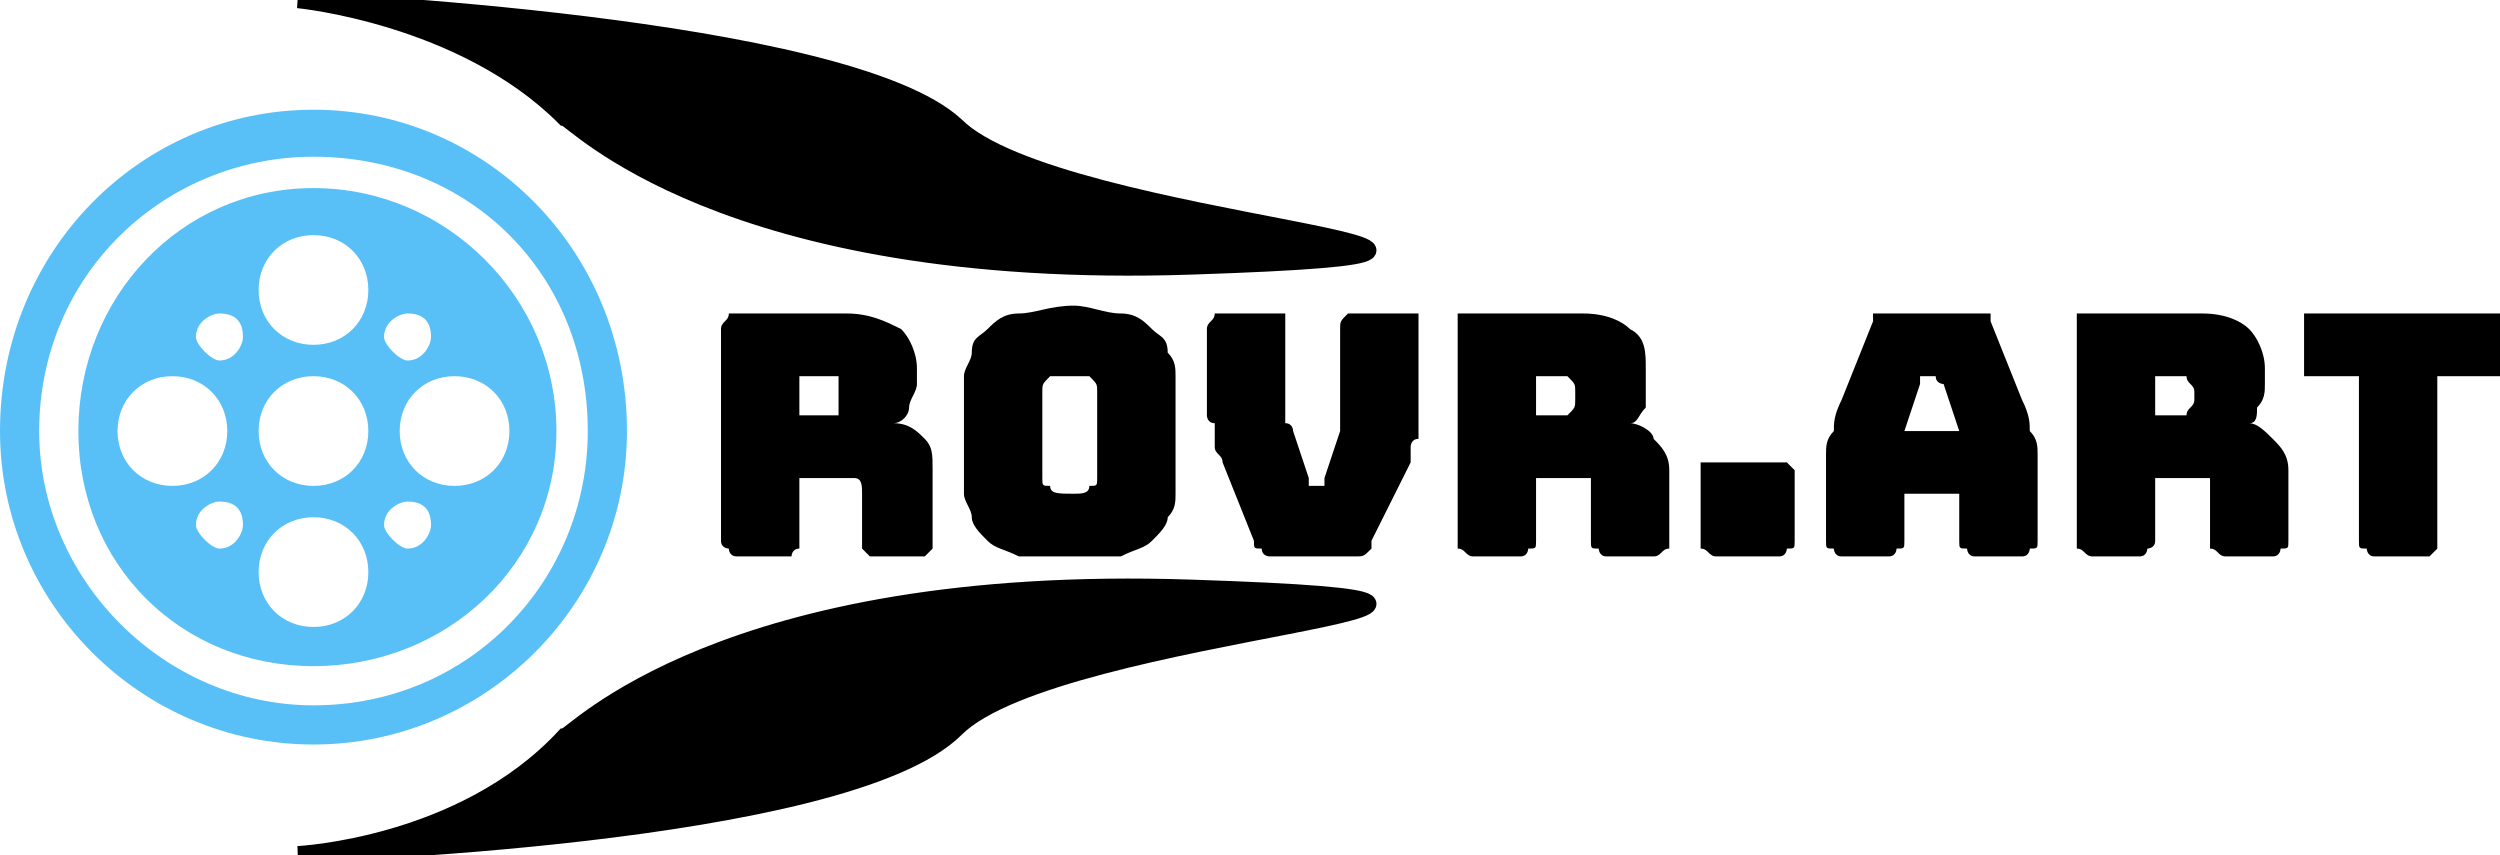
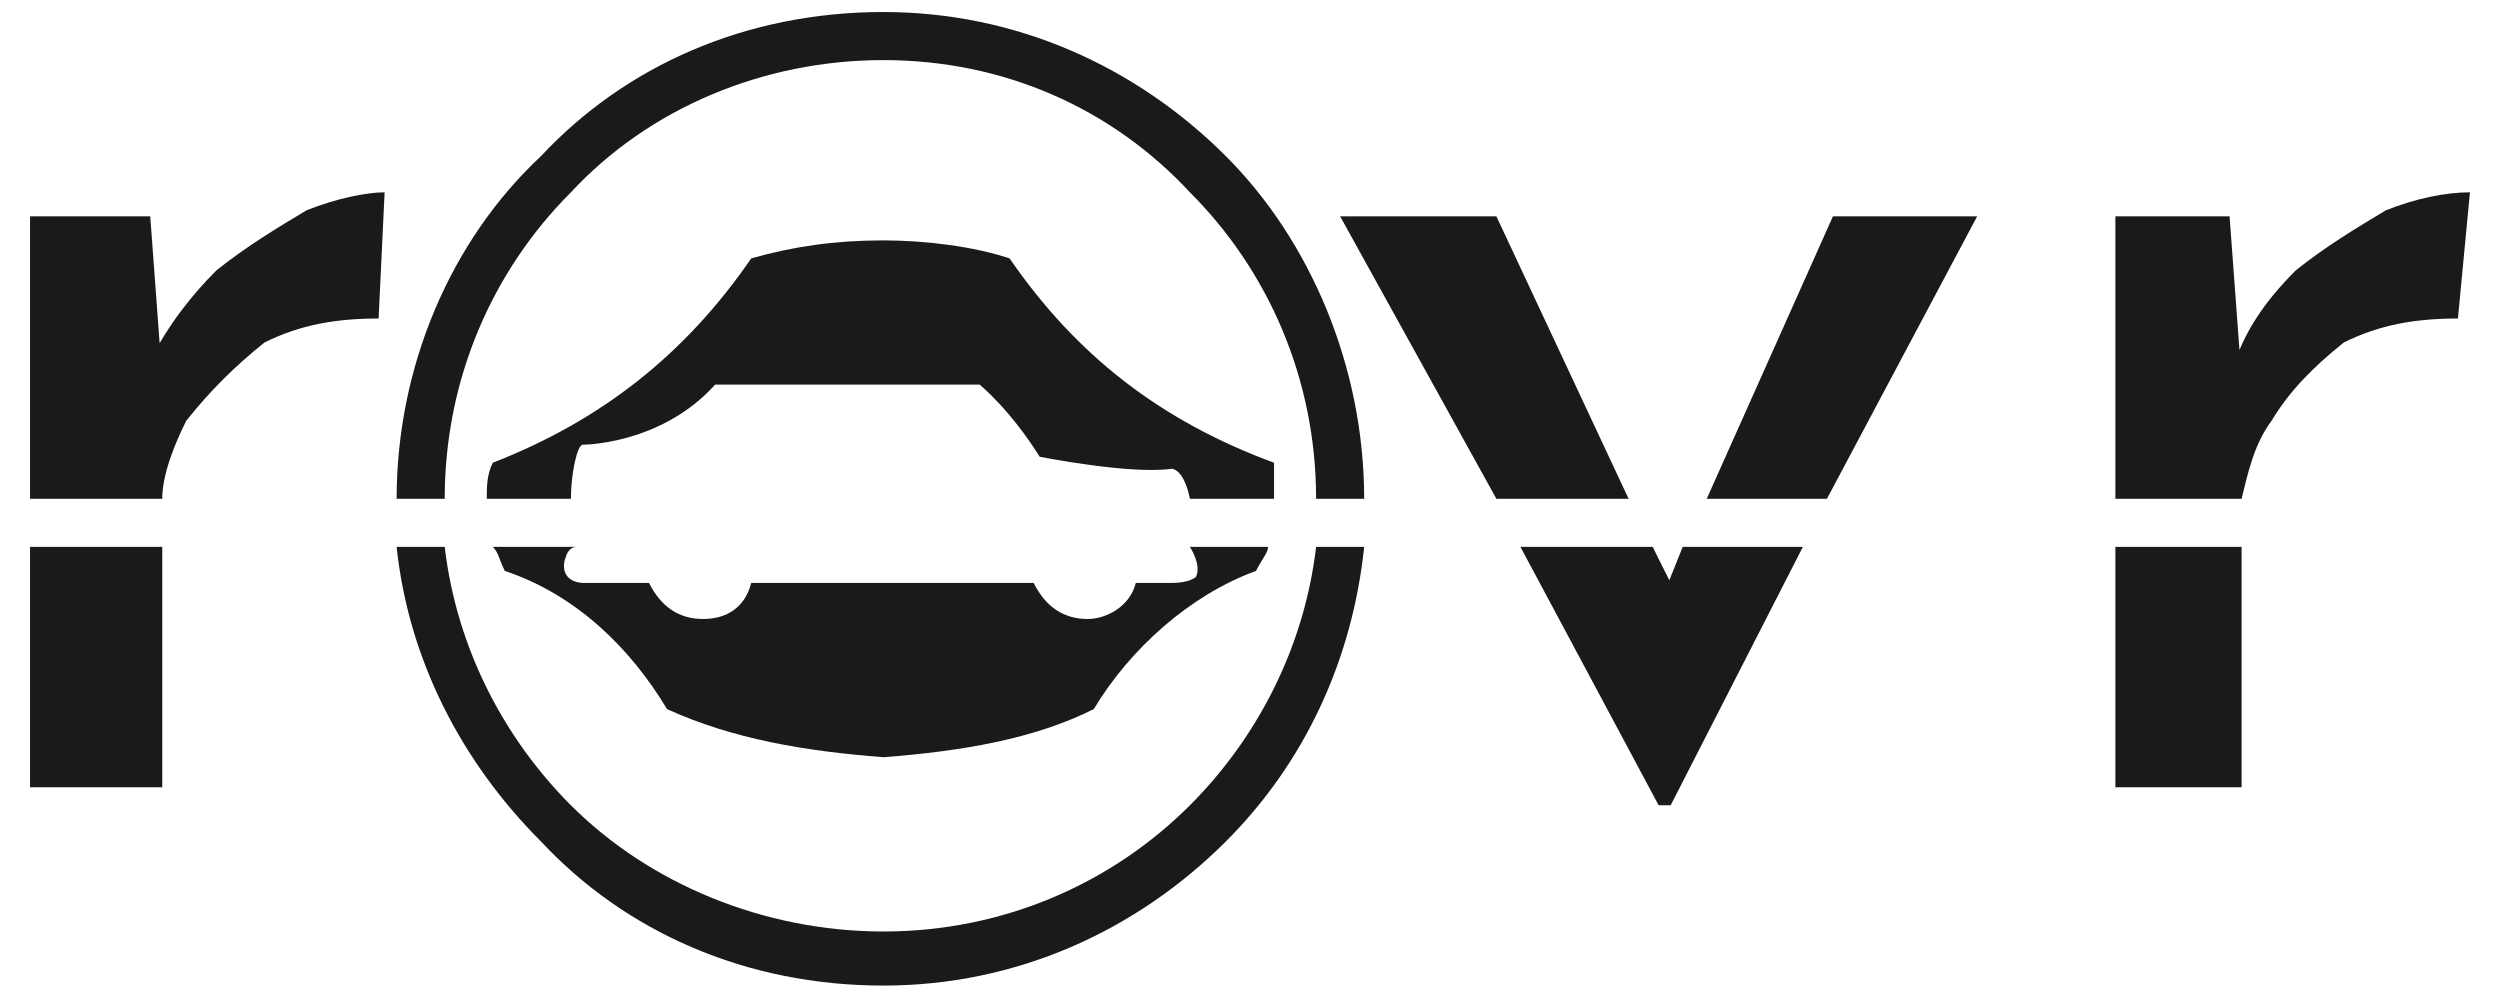
- <svg xmlns="http://www.w3.org/2000/svg" xml:space="preserve" width="319px" height="109px" version="1.1" shape-rendering="geometricPrecision" text-rendering="geometricPrecision" image-rendering="optimizeQuality" fill-rule="evenodd" clip-rule="evenodd" viewBox="0 0 319 109">
-   <g id="PowerClip_x0020_Contents">
-     <path fill="#59C0F7" d="M40 14c22,0 40,18 40,41 0,22 -18,40 -40,40 -22,0 -40,-18 -40,-40 0,-23 18,-41 40,-41zm0 6c20,0 35,15 35,35 0,19 -15,35 -35,35 -19,0 -35,-16 -35,-35 0,-20 16,-35 35,-35zm0 4c17,0 31,14 31,31 0,17 -14,30 -31,30 -17,0 -30,-13 -30,-30 0,-17 13,-31 30,-31zm-12 40c2,0 3,1 3,3 0,1 -1,3 -3,3 -1,0 -3,-2 -3,-3 0,-2 2,-3 3,-3zm24 0c2,0 3,1 3,3 0,1 -1,3 -3,3 -1,0 -3,-2 -3,-3 0,-2 2,-3 3,-3zm0 -24c2,0 3,1 3,3 0,1 -1,3 -3,3 -1,0 -3,-2 -3,-3 0,-2 2,-3 3,-3zm-24 0c2,0 3,1 3,3 0,1 -1,3 -3,3 -1,0 -3,-2 -3,-3 0,-2 2,-3 3,-3zm-6 8c4,0 7,3 7,7 0,4 -3,7 -7,7 -4,0 -7,-3 -7,-7 0,-4 3,-7 7,-7zm18 18c4,0 7,3 7,7 0,4 -3,7 -7,7 -4,0 -7,-3 -7,-7 0,-4 3,-7 7,-7zm18 -18c4,0 7,3 7,7 0,4 -3,7 -7,7 -4,0 -7,-3 -7,-7 0,-4 3,-7 7,-7zm-18 -18c4,0 7,3 7,7 0,4 -3,7 -7,7 -4,0 -7,-3 -7,-7 0,-4 3,-7 7,-7zm0 18c4,0 7,3 7,7 0,4 -3,7 -7,7 -4,0 -7,-3 -7,-7 0,-4 3,-7 7,-7z" />
-     <path fill="black" fill-rule="nonzero" d="M102 48l0 5 3 0c1,0 1,0 2,0 0,-1 0,-1 0,-2l0 -1c0,-1 0,-1 0,-2 -1,0 -1,0 -2,0l-3 0zm-1 23l-7 0c-1,0 -1,-1 -1,-1 0,0 -1,0 -1,-1l0 -27c0,-1 1,-1 1,-2 0,0 0,0 1,0l14 0c3,0 5,1 7,2 1,1 2,3 2,5l0 2c0,1 -1,2 -1,3 0,1 -1,2 -2,2 2,0 3,1 4,2 1,1 1,2 1,4l0 9c0,1 0,1 0,1 0,0 -1,1 -1,1l-7 0c0,0 -1,-1 -1,-1 0,0 0,0 0,-1l0 -6c0,-1 0,-2 -1,-2 0,0 0,0 -1,0l-6 0 0 8c0,1 0,1 0,1 -1,0 -1,1 -1,1z" />
-     <path id="1" fill="black" fill-rule="nonzero" d="M150 63c0,1 0,2 -1,3 0,1 -1,2 -2,3 -1,1 -2,1 -4,2 -2,0 -4,0 -6,0 -3,0 -5,0 -7,0 -2,-1 -3,-1 -4,-2 -1,-1 -2,-2 -2,-3 0,-1 -1,-2 -1,-3l0 -15c0,-1 1,-2 1,-3 0,-2 1,-2 2,-3 1,-1 2,-2 4,-2 2,0 4,-1 7,-1 2,0 4,1 6,1 2,0 3,1 4,2 1,1 2,1 2,3 1,1 1,2 1,3l0 15zm-17 -2c0,1 0,1 1,1 0,1 1,1 3,1 1,0 2,0 2,-1 1,0 1,0 1,-1l0 -11c0,-1 0,-1 -1,-2 0,0 -1,0 -2,0 -2,0 -3,0 -3,0 -1,1 -1,1 -1,2l0 11z" />
-     <path id="2" fill="black" fill-rule="nonzero" d="M173 71l-11 0c0,0 -1,0 -1,-1 -1,0 -1,0 -1,-1l-4 -10c0,-1 -1,-1 -1,-2 0,0 0,-1 0,-1 0,-1 0,-1 0,-2 -1,0 -1,-1 -1,-1l0 -11c0,-1 1,-1 1,-2 0,0 0,0 1,0l7 0c0,0 1,0 1,0 0,1 0,1 0,2l0 11c0,1 0,1 0,1 1,0 1,1 1,1l2 6c0,0 0,0 0,1 0,0 0,0 1,0l0 0c0,0 0,0 1,0 0,-1 0,-1 0,-1l2 -6c0,0 0,-1 0,-1 0,0 0,0 0,-1l0 -11c0,-1 0,-1 1,-2 0,0 0,0 1,0l6 0c1,0 1,0 2,0 0,1 0,1 0,2l0 11c0,0 0,1 0,1 0,1 0,1 0,2 -1,0 -1,1 -1,1 0,1 0,1 0,2l-5 10c0,1 0,1 0,1 -1,1 -1,1 -2,1z" />
-     <path id="3" fill="black" fill-rule="nonzero" d="M196 48l0 5 3 0c1,0 1,0 1,0 1,-1 1,-1 1,-2l0 -1c0,-1 0,-1 -1,-2 0,0 0,0 -1,0l-3 0zm-2 23l-6 0c-1,0 -1,-1 -2,-1 0,0 0,0 0,-1l0 -27c0,-1 0,-1 0,-2 1,0 1,0 2,0l14 0c3,0 5,1 6,2 2,1 2,3 2,5l0 2c0,1 0,2 0,3 -1,1 -1,2 -2,2 1,0 3,1 3,2 1,1 2,2 2,4l0 9c0,1 0,1 0,1 -1,0 -1,1 -2,1l-6 0c-1,0 -1,-1 -1,-1 -1,0 -1,0 -1,-1l0 -6c0,-1 0,-2 0,-2 0,0 -1,0 -1,0l-6 0 0 8c0,1 0,1 -1,1 0,0 0,1 -1,1z" />
-     <path id="4" fill="black" fill-rule="nonzero" d="M227 71l-8 0c-1,0 -1,-1 -2,-1 0,0 0,0 0,-1l0 -9c0,0 0,0 0,-1 1,0 1,0 2,0l8 0c1,0 1,0 1,0 1,1 1,1 1,1l0 9c0,1 0,1 -1,1 0,0 0,1 -1,1z" />
-     <path id="5" fill="black" fill-rule="nonzero" d="M245 49l-2 6 7 0 -2 -6c0,0 -1,0 -1,-1 0,0 0,0 0,0l-1 0c0,0 0,0 -1,0 0,1 0,1 0,1zm-2 20c0,1 0,1 -1,1 0,0 0,1 -1,1l-6 0c-1,0 -1,-1 -1,-1 -1,0 -1,0 -1,-1l0 -11c0,-1 0,-2 1,-3 0,-1 0,-2 1,-4l4 -10c0,0 0,0 0,-1 1,0 1,0 2,0l11 0c1,0 1,0 2,0 0,1 0,1 0,1l4 10c1,2 1,3 1,4 1,1 1,2 1,3l0 11c0,1 0,1 -1,1 0,0 0,1 -1,1l-6 0c-1,0 -1,-1 -1,-1 -1,0 -1,0 -1,-1l0 -6 -7 0 0 6z" />
-     <path id="6" fill="black" fill-rule="nonzero" d="M275 48l0 5 3 0c0,0 1,0 1,0 0,-1 1,-1 1,-2l0 -1c0,-1 -1,-1 -1,-2 0,0 -1,0 -1,0l-3 0zm-2 23l-6 0c-1,0 -1,-1 -2,-1 0,0 0,0 0,-1l0 -27c0,-1 0,-1 0,-2 1,0 1,0 2,0l14 0c3,0 5,1 6,2 1,1 2,3 2,5l0 2c0,1 0,2 -1,3 0,1 0,2 -1,2 1,0 2,1 3,2 1,1 2,2 2,4l0 9c0,1 0,1 -1,1 0,0 0,1 -1,1l-6 0c-1,0 -1,-1 -2,-1 0,0 0,0 0,-1l0 -6c0,-1 0,-2 0,-2 0,0 -1,0 -1,0l-6 0 0 8c0,1 -1,1 -1,1 0,0 0,1 -1,1z" />
-     <path id="7" fill="black" fill-rule="nonzero" d="M310 71l-7 0c-1,0 -1,-1 -1,-1 -1,0 -1,0 -1,-1l0 -21 -6 0c0,0 -1,0 -1,0 0,0 0,-1 0,-1l0 -5c0,-1 0,-1 0,-2 0,0 1,0 1,0l22 0c1,0 1,0 2,0 0,1 0,1 0,2l0 5c0,0 0,1 0,1 -1,0 -1,0 -2,0l-6 0 0 21c0,1 0,1 0,1 0,0 -1,1 -1,1z" />
-     <path fill="black" stroke="black" stroke-width="2.082" d="M38 0c0,0 21,2 34,15 1,0 20,21 80,19 60,-2 -17,-5 -30,-18 -14,-13 -84,-16 -84,-16z" />
-     <path fill="black" stroke="black" stroke-width="2.082" d="M38 109c0,0 21,-1 34,-15 1,0 20,-21 80,-19 60,2 -17,5 -30,18 -14,14 -84,16 -84,16z" />
+ <svg xmlns="http://www.w3.org/2000/svg" xml:space="preserve" width="416px" height="166px" version="1.1" shape-rendering="geometricPrecision" text-rendering="geometricPrecision" image-rendering="optimizeQuality" fill-rule="evenodd" clip-rule="evenodd" viewBox="0 0 416 166">
+   <g id="Layer_x0020_1">
+     <g id="_2413799548880">
+       <path fill="#1A1A1A" d="M111 118c-6,-10 -15,-19 -27,-23 -1,-2 -1,-3 -2,-4l14 0c0,0 0,0 0,0 -2,0 -2,3 -2,2 -1,4 3,4 3,4l11 0c2,4 5,6 9,6 4,0 7,-2 8,-6l47 0c2,4 5,6 9,6 3,0 7,-2 8,-6l6 0c3,0 4,-1 4,-1 1,-2 -1,-5 -1,-5 0,0 0,0 0,0l13 0c0,1 -1,2 -2,4 -11,4 -21,13 -27,23 -10,5 -22,7 -35,8 -13,-1 -25,-3 -36,-8zm-29 -41c18,-7 32,-18 43,-34 7,-2 14,-3 22,-3 7,0 15,1 21,3 11,16 25,27 44,34 0,2 0,4 0,6l0 0 -14 0c-1,-5 -3,-5 -3,-5 -7,1 -22,-2 -22,-2 -5,-8 -10,-12 -10,-12l-44 0c-9,10 -22,10 -22,10 -1,0 -2,5 -2,9l-14 0 0 0c0,-2 0,-4 1,-6z" />
+       <path fill="#1A1A1A" fill-rule="nonzero" d="M147 2c22,0 42,9 57,24 14,14 23,35 23,57l0 0 -8 0 0 0c0,-20 -8,-38 -21,-51 -13,-14 -31,-22 -51,-22 -20,0 -39,8 -52,22 -13,13 -21,31 -21,51l0 0 -8 0 0 0c0,-22 9,-43 24,-57 14,-15 34,-24 57,-24zm80 89c-2,19 -10,36 -23,49 -15,15 -35,24 -57,24 -23,0 -43,-9 -57,-24 -13,-13 -22,-30 -24,-49l8 0c2,17 10,32 21,43 13,13 32,21 52,21 20,0 38,-8 51,-21 11,-11 19,-26 21,-43l8 0z" />
+       <path fill="#1A1A1A" fill-rule="nonzero" d="M25 36l2 27 -2 -3c3,-6 7,-11 11,-15 5,-4 10,-7 15,-10 5,-2 10,-3 13,-3l-1 21c-7,0 -13,1 -19,4 -5,4 -9,8 -13,13 -2,4 -4,9 -4,13l-22 0 0 -47 20 0zm2 55l0 40 -22 0 0 -40 22 0zm249 43l-23 -43 22 0 10 20 -13 0 8 -20 20 0 -22 43 -2 0zm-27 -51l-26 -47 26 0 22 47 -22 0zm35 0l21 -47 24 0 -25 47 -20 0zm87 -47l2 27 -1 -3c2,-6 6,-11 10,-15 5,-4 10,-7 15,-10 5,-2 10,-3 14,-3l-2 21c-7,0 -13,1 -19,4 -5,4 -9,8 -12,13 -3,4 -4,9 -5,13l-21 0 0 -47 19 0zm2 55l0 40 -21 0 0 -40 21 0z" />
+     </g>
  </g>
</svg>
